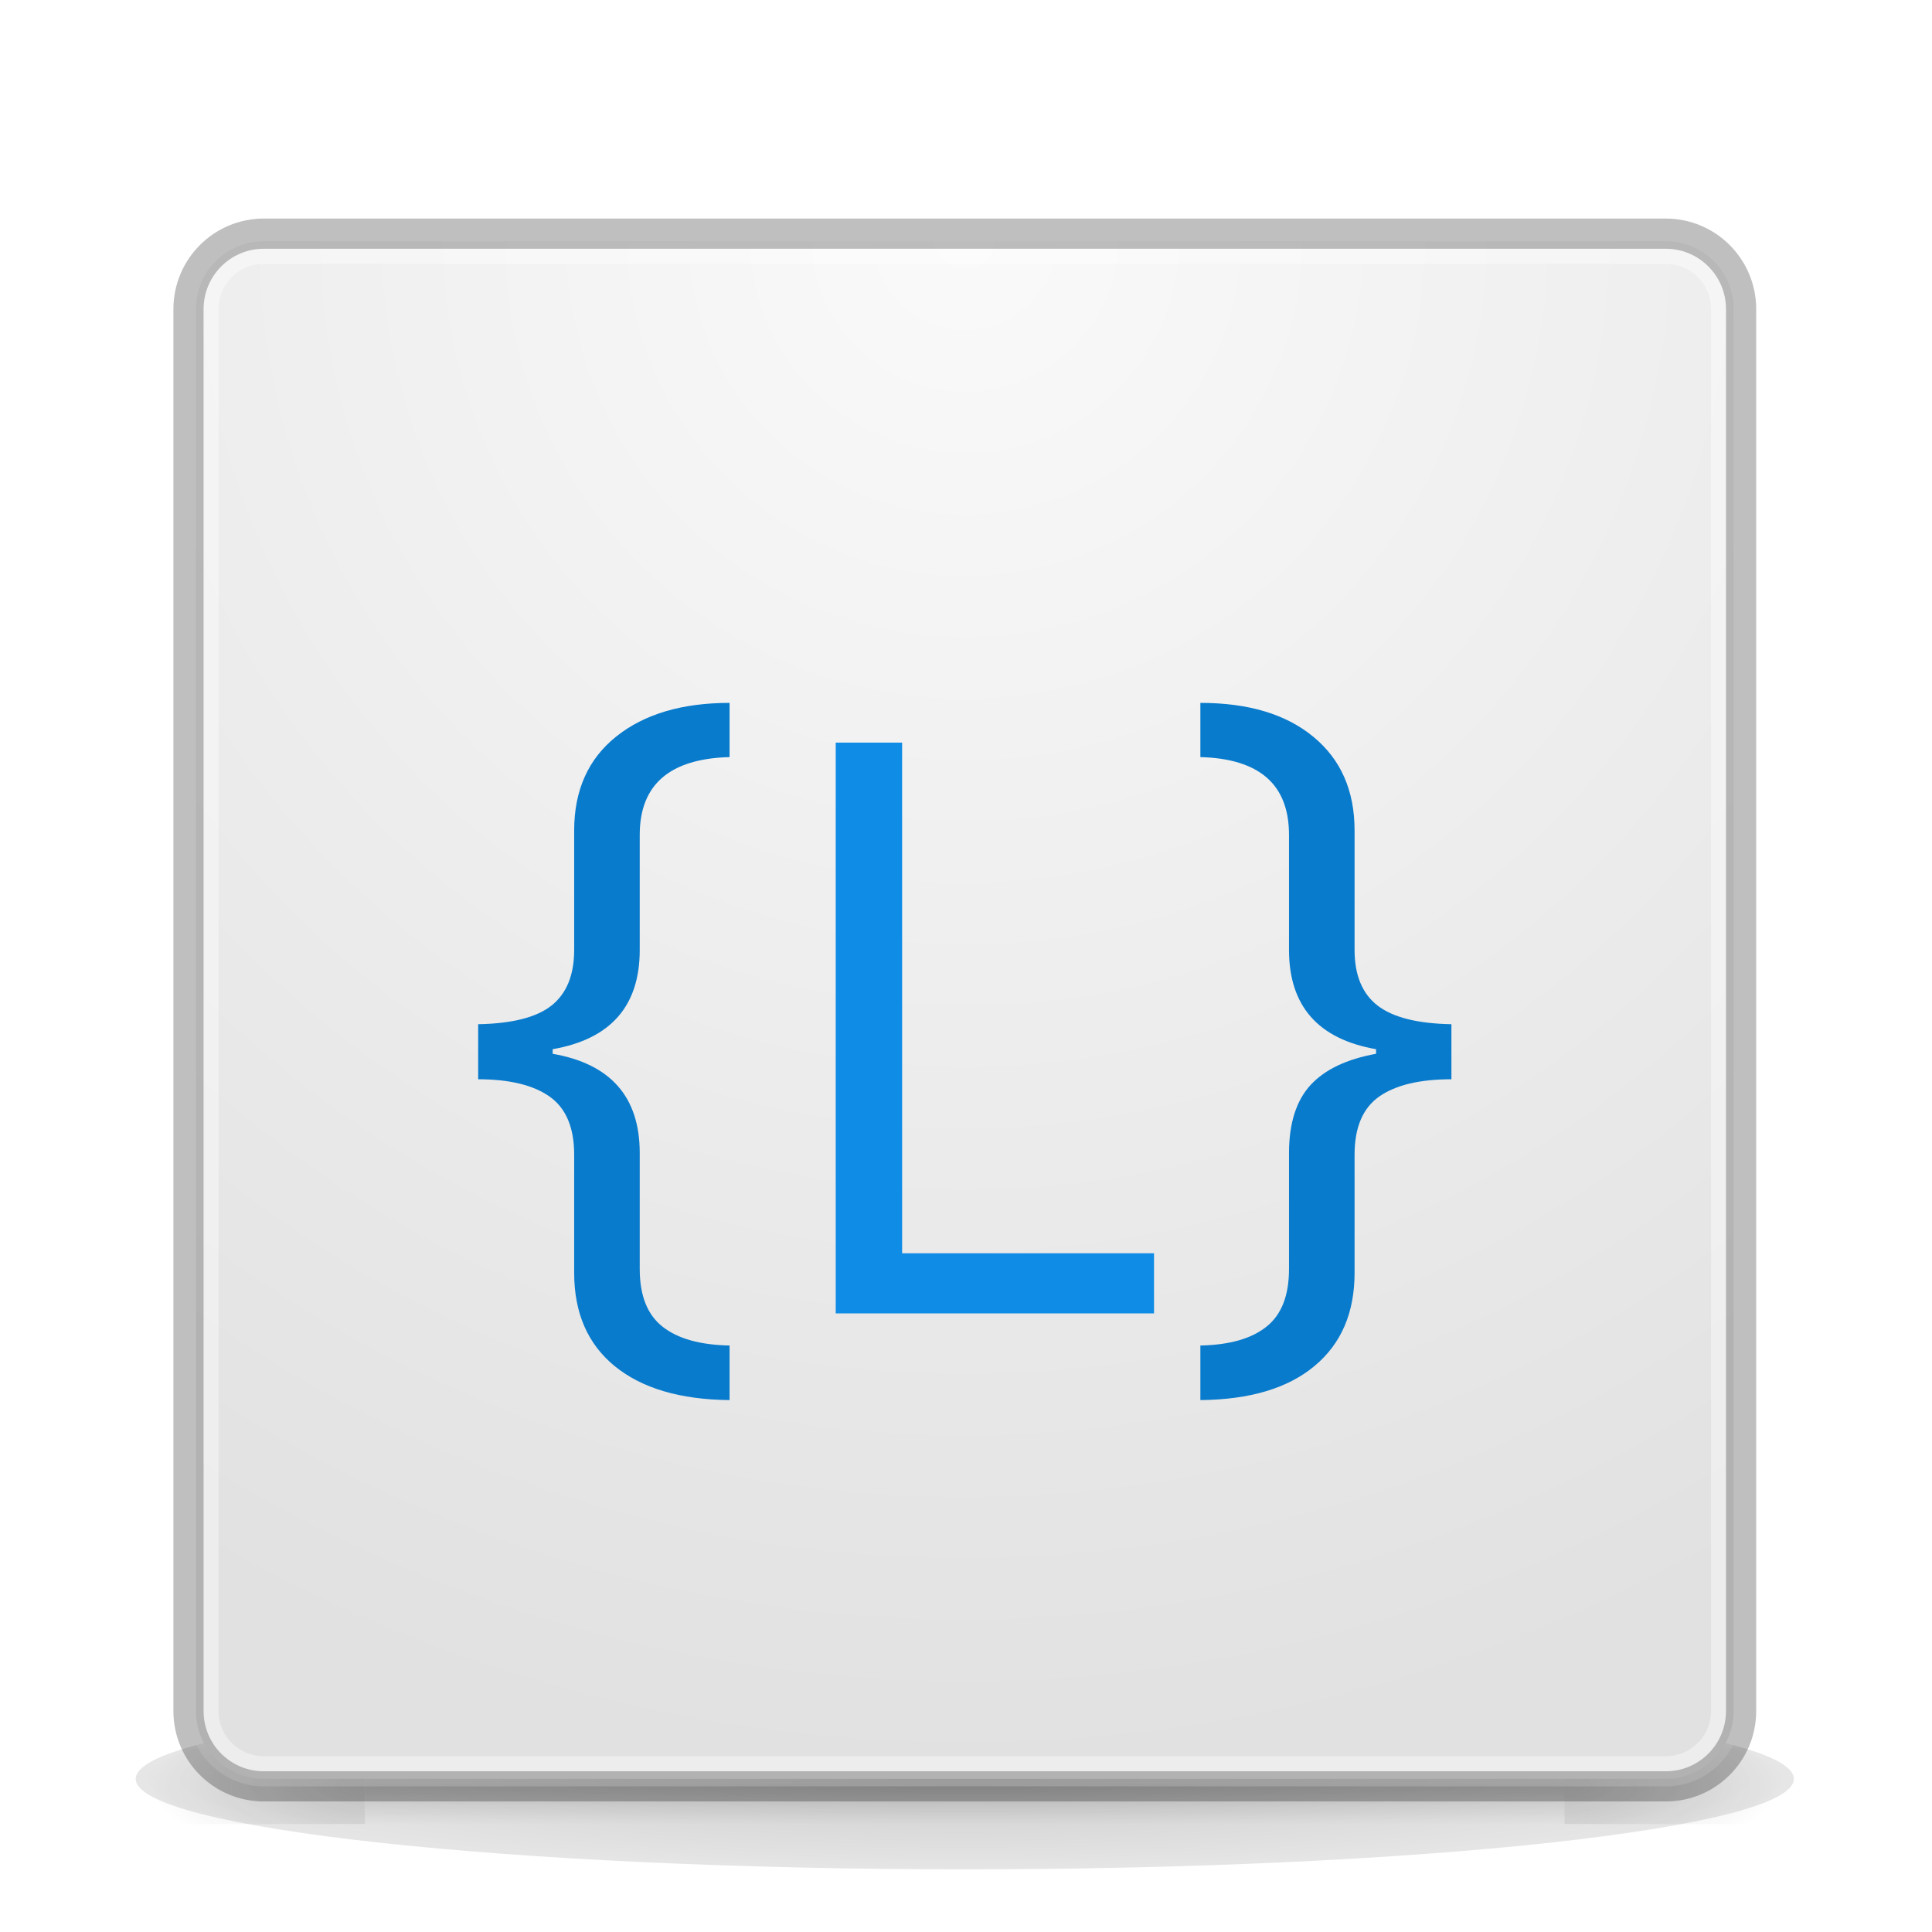
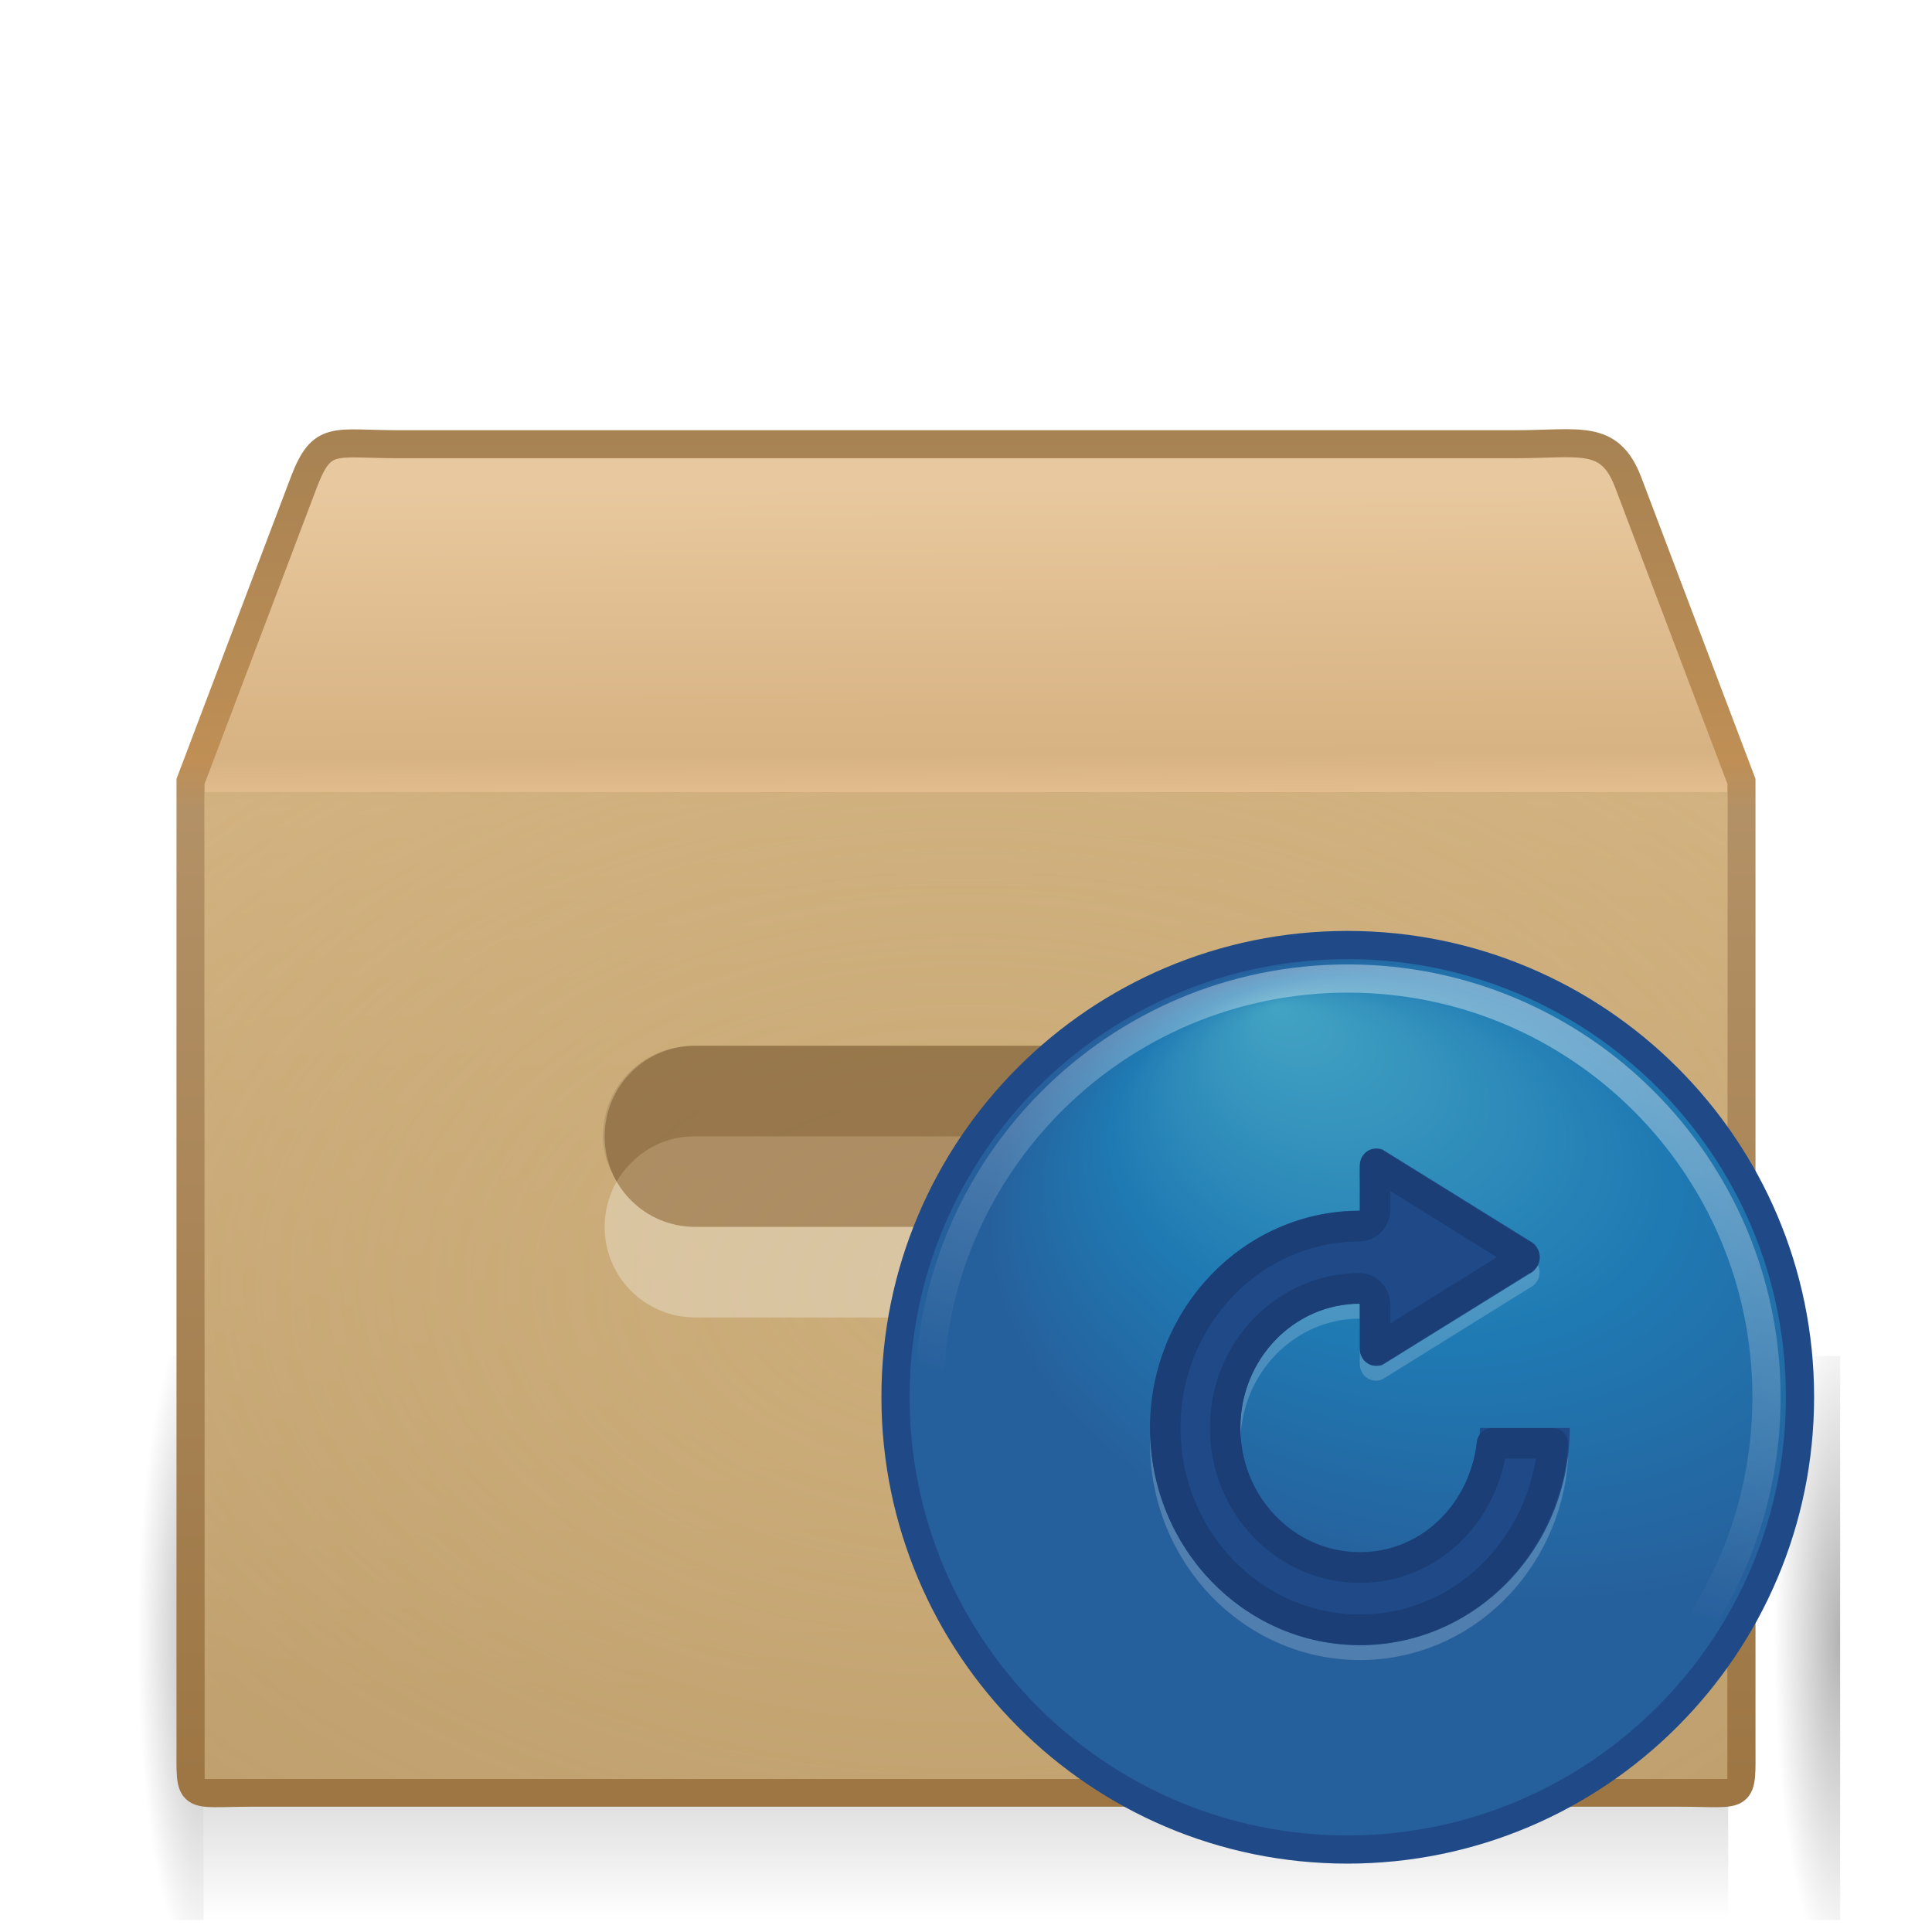
- <svg xmlns="http://www.w3.org/2000/svg" width="100%" height="100%" viewBox="0 0 16 16" version="1.1" xml:space="preserve" style="fill-rule:evenodd;clip-rule:evenodd;stroke-linecap:round;stroke-linejoin:round;">
-   <rect x="0" y="0" width="16" height="16" style="fill:none;" />
-   <g>
-     <g>
-       <path d="M14.856,14.732c0,0.411 -3.1,0.749 -6.866,0.749c-3.766,0 -6.866,-0.338 -6.866,-0.749l0,0c0,-0.411 3.099,-0.749 6.866,-0.749c3.767,0 6.866,0.338 6.866,0.749l0,0Z" style="fill:url(#_Radial1);fill-rule:nonzero;" />
-       <g opacity="0.4">
-         <rect x="12.957" y="14.482" width="1.774" height="0.624" style="fill:url(#_Radial2);" />
-         <rect x="1.248" y="14.482" width="1.774" height="0.624" style="fill:url(#_Radial3);" />
-         <rect x="3.023" y="14.482" width="9.935" height="0.624" style="fill:url(#_Linear4);" />
+ <svg xmlns="http://www.w3.org/2000/svg" style="isolation:isolate" viewBox="0 0 128 128" width="128" height="128">
+   <defs>
+     <clipPath id="_clipPath_dFczYKQ8ZQGORPXOfC5prvewBWl58MlQ">
+       <rect width="128" height="128" />
+     </clipPath>
+   </defs>
+   <g clip-path="url(#_clipPath_dFczYKQ8ZQGORPXOfC5prvewBWl58MlQ)">
+     <g id="software-properties">
+       <g id="layer1">
+         <g id="g3305" style="opacity:0.3;">
+           <radialGradient id="_rgradient_0" fx="0%" fy="50%" cx="0%" cy="50%" r="59.204%">
+             <stop offset="0%" stop-opacity="1" style="stop-color:rgb(0,0,0)" />
+             <stop offset="100%" stop-opacity="0" style="stop-color:rgb(0,0,0)" />
+           </radialGradient>
+           <rect x="6.085" y="89.841" width="7.399" height="37.365" transform="matrix(-1,0,0,-1,19.569,217.047)" fill="url(#_rgradient_0)" />
+           <linearGradient id="_lgradient_0" x1="24.149%" y1="100.002%" x2="24.149%" y2="-0.003%">
+             <stop offset="0%" stop-opacity="0" style="stop-color:rgb(0,0,0)" />
+             <stop offset="50%" stop-opacity="1" style="stop-color:rgb(0,0,0)" />
+             <stop offset="100%" stop-opacity="0" style="stop-color:rgb(0,0,0)" />
+           </linearGradient>
+           <rect x="13.484" y="89.841" width="101.012" height="37.365" transform="matrix(1,0,0,1,0,0)" fill="url(#_lgradient_0)" />
+           <radialGradient id="_rgradient_1" fx="0%" fy="50%" cx="0%" cy="50%" r="59.204%">
+             <stop offset="0%" stop-opacity="1" style="stop-color:rgb(0,0,0)" />
+             <stop offset="100%" stop-opacity="0" style="stop-color:rgb(0,0,0)" />
+           </radialGradient>
+           <rect x="114.516" y="89.841" width="7.399" height="37.365" transform="matrix(-1,0,0,-1,236.431,217.047)" fill="url(#_rgradient_1)" />
+         </g>
+         <linearGradient id="_lgradient_1" x1="54.288%" y1="0.51%" x2="54.832%" y2="95.159%">
+           <stop offset="2.174%" stop-opacity="1" style="stop-color:rgb(232,200,158)" />
+           <stop offset="23.478%" stop-opacity="1" style="stop-color:rgb(215,178,130)" />
+           <stop offset="27.391%" stop-opacity="1" style="stop-color:rgb(230,192,144)" />
+           <stop offset="97.391%" stop-opacity="1" style="stop-color:rgb(159,122,74)" />
+         </linearGradient>
+         <linearGradient id="_lgradient_2" x1="29.184%" y1="-1.38%" x2="29.184%" y2="101.498%">
+           <stop offset="0%" stop-opacity="1" style="stop-color:rgb(167,130,83)" />
+           <stop offset="23.913%" stop-opacity="1" style="stop-color:rgb(191,143,85)" />
+           <stop offset="27.391%" stop-opacity="1" style="stop-color:rgb(179,145,102)" />
+           <stop offset="98.261%" stop-opacity="1" style="stop-color:rgb(157,118,68)" />
+         </linearGradient>
+         <path d=" M 26.436 29.431 L 100.359 29.431 C 104.674 29.431 106.616 28.72 107.856 31.913 L 115.378 51.773 L 115.378 115.505 C 115.378 119.361 115.636 118.772 111.321 118.772 L 32.449 118.772 L 16.679 118.772 C 12.364 118.772 12.622 119.361 12.622 115.505 L 12.622 51.773 L 20.144 31.913 C 21.349 28.784 22.121 29.431 26.436 29.431 Z " fill="url(#_lgradient_1)" vector-effect="non-scaling-stroke" stroke-width="1.857" stroke="url(#_lgradient_2)" stroke-linejoin="miter" stroke-linecap="round" stroke-miterlimit="4" />
+         <radialGradient id="_rgradient_2" fx="50%" fy="50%" cx="50%" cy="50%" r="270%">
+           <stop offset="0%" stop-opacity="1" style="stop-color:rgb(203,173,122)" />
+           <stop offset="100%" stop-opacity="0" style="stop-color:rgb(203,174,125)" />
+         </radialGradient>
+         <rect x="13.558" y="52.477" width="100.884" height="65.388" transform="matrix(1,0,0,1,0,0)" fill="url(#_rgradient_2)" />
+         <g opacity="0.505">
+           <linearGradient id="_lgradient_3" x1="50%" y1="62.271%" x2="115.231%" y2="115.648%">
+             <stop offset="0%" stop-opacity="0" style="stop-color:rgb(255,255,255)" />
+             <stop offset="100%" stop-opacity="0" style="stop-color:rgb(255,255,255)" />
+           </linearGradient>
+           <path d=" M 28.786 31.946 L 98.085 31.946 C 102.131 31.946 104.634 33.327 106.329 37.124 L 112.165 53.06 L 112.165 110.514 C 112.165 114.14 110.113 115.966 106.068 115.966 L 21.531 115.966 C 17.485 115.966 15.835 113.958 15.835 110.332 L 15.835 53.06 L 21.483 36.782 C 22.613 33.84 24.74 31.946 28.786 31.946 Z " fill="none" vector-effect="non-scaling-stroke" stroke-width="1.386" stroke="url(#_lgradient_3)" stroke-linejoin="miter" stroke-linecap="butt" stroke-miterlimit="4" />
+         </g>
+         <g opacity="0.3">
+           <linearGradient id="_lgradient_4" x1="-1.22%" y1="0%" x2="101.22%" y2="0%">
+             <stop offset="0%" stop-opacity="0" style="stop-color:rgb(255,255,255)" />
+             <stop offset="16.682%" stop-opacity="1" style="stop-color:rgb(255,255,255)" />
+             <stop offset="83.238%" stop-opacity="1" style="stop-color:rgb(255,255,255)" />
+             <stop offset="100%" stop-opacity="0" style="stop-color:rgb(255,255,255)" />
+           </linearGradient>
+           <line x1="12.624" y1="51.542" x2="115.376" y2="51.542" vector-effect="non-scaling-stroke" stroke-width="1.868" stroke="url(#_lgradient_4)" stroke-linejoin="miter" stroke-linecap="square" stroke-miterlimit="4" />
+         </g>
      </g>
-       <path d="M14.357,2.559c0,-0.31 -0.252,-0.561 -0.562,-0.561l-11.61,0c-0.31,0 -0.562,0.251 -0.562,0.561l0,11.611c0,0.31 0.252,0.562 0.562,0.562l11.61,0c0.31,0 0.562,-0.252 0.562,-0.562l0,-11.611Z" style="fill:url(#_Radial5);" />
-       <path d="M14.295,2.56c0,-0.276 -0.224,-0.5 -0.5,-0.5l-11.61,0c-0.276,0 -0.5,0.224 -0.5,0.5l0,11.61c0,0.276 0.224,0.499 0.5,0.499l11.61,0c0.276,0 0.5,-0.223 0.5,-0.499l0,-11.61Z" style="fill:none;stroke:url(#_Linear6);stroke-width:0.25px;" />
-       <path d="M14.295,2.56c0,-0.276 -0.224,-0.5 -0.5,-0.5l-11.61,0c-0.276,0 -0.5,0.224 -0.5,0.5l0,11.61c0,0.276 0.224,0.499 0.5,0.499l11.61,0c0.276,0 0.5,-0.223 0.5,-0.499l0,-11.61Z" style="fill:none;" />
-       <path d="M14.419,2.56c0,-0.345 -0.279,-0.625 -0.624,-0.625l-11.61,0c-0.345,0 -0.624,0.28 -0.624,0.625l0,11.61c0,0.345 0.279,0.624 0.624,0.624l11.61,0c0.345,0 0.624,-0.279 0.624,-0.624l0,-11.61Z" style="fill:none;stroke:#000;stroke-opacity:0.25;stroke-width:0.25px;stroke-linecap:butt;stroke-linejoin:miter;" />
-       <path d="M14.419,2.56c0,-0.345 -0.279,-0.625 -0.624,-0.625l-11.61,0c-0.345,0 -0.624,0.28 -0.624,0.625l0,11.61c0,0.345 0.279,0.624 0.624,0.624l11.61,0c0.345,0 0.624,-0.279 0.624,-0.624l0,-11.61Z" style="fill:none;" />
+       <g opacity="0.3">
+         <path d=" M 46.06 75.285 L 82.06 75.285 C 85.384 75.285 88.06 77.961 88.06 81.285 C 88.06 84.609 85.384 87.285 82.06 87.285 L 46.06 87.285 C 42.736 87.285 40.06 84.609 40.06 81.285 C 40.06 77.961 42.736 75.285 46.06 75.285 Z " fill="rgb(255,255,255)" />
+       </g>
+       <g opacity="0.8">
+         <path d=" M 46.06 69.285 L 82.06 69.285 C 85.384 69.285 88.06 71.961 88.06 75.285 C 88.06 78.609 85.384 81.285 82.06 81.285 L 46.06 81.285 C 42.736 81.285 40.06 78.609 40.06 75.285 C 40.06 71.961 42.736 69.285 46.06 69.285 Z " fill="rgb(141,103,56)" fill-opacity="0.737" />
+       </g>
+       <g opacity="0.1">
+         <path d=" M 45.94 69.285 C 42.616 69.285 39.94 71.961 39.94 75.285 C 39.94 76.403 40.326 77.39 40.854 78.285 C 41.897 76.52 43.735 75.285 45.94 75.285 L 81.94 75.285 C 84.146 75.285 85.984 76.52 87.026 78.285 C 87.555 77.39 87.94 76.403 87.94 75.285 C 87.94 71.961 85.264 69.285 81.94 69.285 L 45.94 69.285 Z " fill="rgb(0,0,0)" />
+       </g>
+       <g id="g6811">
+         <radialGradient id="_rgradient_3" fx="31.843%" fy="9.593%" cx="50%" cy="50%" r="50%" gradientTransform="matrix(1.431582 0.06163954 0.09953116 0.956718 -0.04614021 -0.04487365)">
+           <stop offset="0%" stop-opacity="1" style="stop-color:rgb(67,163,195)" />
+           <stop offset="42.174%" stop-opacity="1" style="stop-color:rgb(31,122,179)" />
+           <stop offset="75.128%" stop-opacity="1" style="stop-color:rgb(38,96,156)" />
+         </radialGradient>
+         <path d=" M 89.269 62.61 C 72.732 62.61 59.33 76.012 59.33 92.549 C 59.33 109.085 72.732 122.535 89.269 122.535 C 105.805 122.535 119.255 109.085 119.255 92.549 C 119.255 76.012 105.805 62.61 89.269 62.61 Z " fill="url(#_rgradient_3)" vector-effect="non-scaling-stroke" stroke-width="1.868" stroke="rgb(32,74,135)" stroke-linejoin="round" stroke-linecap="round" stroke-miterlimit="4" />
+         <g opacity="0.4">
+           <linearGradient id="_lgradient_5" x1="36.957%" y1="58.695%" x2="56.843%" y2="-2.776%">
+             <stop offset="0%" stop-opacity="0" style="stop-color:rgb(255,255,255)" />
+             <stop offset="100%" stop-opacity="1" style="stop-color:rgb(255,255,255)" />
+           </linearGradient>
+           <path d=" M 117.035 92.571 C 117.035 107.894 104.613 120.315 89.293 120.315 C 73.97 120.315 61.549 107.894 61.549 92.571 C 61.549 77.25 73.97 64.83 89.293 64.83 C 104.613 64.83 117.035 77.25 117.035 92.571 L 117.035 92.571 Z " fill="none" vector-effect="non-scaling-stroke" stroke-width="1.869" stroke="url(#_lgradient_5)" stroke-linejoin="miter" stroke-linecap="butt" stroke-miterlimit="4" />
+         </g>
+       </g>
    </g>
-     <path d="M5.298,9.549l0,0.96c0,0.22 0.063,0.379 0.189,0.478c0.127,0.1 0.311,0.151 0.555,0.156l0,0.452c-0.41,-0.004 -0.726,-0.098 -0.951,-0.281c-0.224,-0.183 -0.336,-0.441 -0.336,-0.773l0,-0.979c0,-0.225 -0.068,-0.385 -0.204,-0.481c-0.135,-0.095 -0.333,-0.143 -0.591,-0.143l0,-0.456c0.28,-0.005 0.483,-0.056 0.608,-0.155c0.125,-0.1 0.187,-0.253 0.187,-0.46l0,-0.989c0,-0.334 0.117,-0.594 0.349,-0.779c0.233,-0.186 0.546,-0.278 0.938,-0.278l0,0.449c-0.496,0.013 -0.744,0.228 -0.744,0.644l0,0.953c0,0.464 -0.24,0.738 -0.721,0.822l0,0.038c0.481,0.084 0.721,0.358 0.721,0.822Z" style="fill:#097bcc;fill-rule:nonzero;" />
-     <path d="M9.557,10.877l-2.636,0l0,-4.727l0.55,0l0,4.229l2.086,0l0,0.498Z" style="fill:#0f8ce6;fill-rule:nonzero;" />
-     <path d="M11.396,8.727l0,-0.038c-0.48,-0.084 -0.721,-0.358 -0.721,-0.822l0,-0.953c0,-0.416 -0.244,-0.631 -0.734,-0.644l0,-0.449c0.397,0 0.709,0.093 0.936,0.281c0.228,0.188 0.341,0.446 0.341,0.776l0,0.989c0,0.209 0.064,0.363 0.191,0.461c0.127,0.098 0.331,0.149 0.611,0.154l0,0.456c-0.263,0 -0.462,0.048 -0.598,0.143c-0.136,0.096 -0.204,0.256 -0.204,0.481l0,0.979c0,0.33 -0.11,0.587 -0.331,0.771c-0.221,0.185 -0.536,0.279 -0.946,0.283l0,-0.452c0.24,-0.005 0.422,-0.056 0.547,-0.156c0.125,-0.099 0.187,-0.258 0.187,-0.478l0,-0.96c0,-0.246 0.06,-0.434 0.178,-0.563c0.119,-0.129 0.3,-0.215 0.543,-0.259Z" style="fill:#097bcc;fill-rule:nonzero;" />
+     <g id="view-refresh">
+       <g opacity="0.19">
+         <path d=" M 91.159 78.123 C 91.133 78.123 91.097 78.141 91.097 78.252 L 91.097 81.208 C 91.082 81.742 90.62 82.221 90.104 82.236 C 82.982 82.236 77.201 88.226 77.201 95.604 C 77.201 102.982 82.982 108.972 90.104 108.972 C 96.887 108.972 102.371 103.52 102.883 96.632 L 98.851 96.632 C 98.333 101.243 94.69 104.859 90.104 104.859 C 85.166 104.859 81.171 100.72 81.171 95.604 C 81.171 90.489 85.166 86.35 90.104 86.35 C 90.62 86.365 91.082 86.844 91.097 87.378 L 91.097 90.334 C 91.097 90.445 91.133 90.463 91.159 90.463 L 100.774 84.486 C 101.261 84.289 100.774 84.1 100.774 84.1 L 91.159 78.123 Z " fill="none" vector-effect="non-scaling-stroke" stroke-width="2.021" stroke="rgb(255,255,255)" stroke-linejoin="round" stroke-linecap="round" stroke-miterlimit="4" />
+       </g>
+       <g opacity="0.03">
+         <path d=" M 91.035 79.373 L 91.035 80.401 C 91.048 81.907 89.991 83.195 88.553 83.422 C 88.265 83.464 88.027 83.614 87.747 83.679 C 88.582 83.569 89.422 83.838 90.052 84.417 C 90.681 84.995 91.04 85.827 91.035 86.699 L 91.035 88.306 L 98.231 83.871 L 91.035 79.373 Z  M 86.94 83.936 C 84.763 84.628 82.906 85.921 81.543 87.727 C 82.901 85.952 84.802 84.613 86.94 83.936 Z  M 81.543 87.727 C 80.101 89.638 79.124 91.966 79.124 94.604 C 79.124 100.919 84.008 105.979 90.104 105.979 C 95.16 105.979 99.172 102.414 100.464 97.625 L 100.34 97.625 C 99.033 102.32 95.036 105.851 90.104 105.851 C 84.14 105.851 79.248 100.783 79.248 94.604 C 79.248 91.998 80.089 89.629 81.543 87.727 Z " fill="none" vector-effect="non-scaling-stroke" stroke-width="2.021" stroke="rgb(0,0,0)" stroke-linejoin="miter" stroke-linecap="butt" stroke-miterlimit="4" />
+       </g>
+       <path d=" M 91.159 76.095 C 90.561 76.095 90.104 76.616 90.104 77.252 L 90.104 80.208 C 82.43 80.208 76.208 86.653 76.208 94.604 C 76.208 102.555 82.43 109 90.104 109 C 97.779 109 104 102.555 104 94.604 L 98.045 94.604 C 98.045 99.147 94.489 102.83 90.104 102.83 C 85.719 102.83 82.164 99.147 82.164 94.604 C 82.164 90.061 85.719 86.378 90.104 86.378 L 90.104 89.334 C 90.104 89.97 90.561 90.491 91.159 90.491 C 91.308 90.491 91.463 90.485 91.593 90.427 L 101.332 84.386 C 101.721 84.211 102.015 83.77 102.015 83.293 C 102.015 82.816 101.721 82.375 101.332 82.2 L 91.593 76.159 C 91.463 76.101 91.308 76.095 91.159 76.095 Z " fill="rgb(32,74,135)" />
+       <path d=" M 91.159 77.123 C 91.133 77.123 91.097 77.141 91.097 77.252 L 91.097 80.208 C 91.082 80.742 90.62 81.221 90.104 81.236 C 82.982 81.236 77.201 87.226 77.201 94.604 C 77.201 101.982 82.982 107.972 90.104 107.972 C 96.887 107.972 102.371 102.52 102.883 95.632 L 98.851 95.632 C 98.333 100.243 94.69 103.859 90.104 103.859 C 85.166 103.859 81.171 99.72 81.171 94.604 C 81.171 89.489 85.166 85.35 90.104 85.35 C 90.62 85.365 91.082 85.844 91.097 86.378 L 91.097 89.334 C 91.097 89.445 91.133 89.463 91.159 89.463 L 100.774 83.486 C 101.261 83.289 100.774 83.1 100.774 83.1 L 91.159 77.123 Z " fill="none" vector-effect="non-scaling-stroke" stroke-width="2.021" stroke="rgb(26,62,117)" stroke-linejoin="round" stroke-linecap="round" stroke-miterlimit="4" />
+     </g>
  </g>
-   <defs>
-     <radialGradient id="_Radial1" cx="0" cy="0" r="1" gradientUnits="userSpaceOnUse" gradientTransform="matrix(13.7328,0,0,1.49813,7.99002,14.7318)">
-       <stop offset="0" style="stop-color:#000;stop-opacity:0.2" />
-       <stop offset="1" style="stop-color:#000;stop-opacity:0" />
-     </radialGradient>
-     <radialGradient id="_Radial2" cx="0" cy="0" r="1" gradientUnits="userSpaceOnUse" gradientTransform="matrix(1.77411,0,0,0.62421,12.955,14.7942)">
-       <stop offset="0" style="stop-color:#181818;stop-opacity:0.4" />
-       <stop offset="1" style="stop-color:#181818;stop-opacity:0" />
-     </radialGradient>
-     <radialGradient id="_Radial3" cx="0" cy="0" r="1" gradientUnits="userSpaceOnUse" gradientTransform="matrix(1.77411,0,0,0.62421,3.02502,14.7942)">
-       <stop offset="0" style="stop-color:#181818;stop-opacity:0.4" />
-       <stop offset="1" style="stop-color:#181818;stop-opacity:0" />
-     </radialGradient>
-     <linearGradient id="_Linear4" x1="0" y1="0" x2="1" y2="0" gradientUnits="userSpaceOnUse" gradientTransform="matrix(1.70835e-15,-0.626742,0.626742,1.70835e-15,8.36545,15.1088)">
-       <stop offset="0" style="stop-color:#181818;stop-opacity:0" />
-       <stop offset="0.5" style="stop-color:#181818;stop-opacity:0.4" />
-       <stop offset="1" style="stop-color:#181818;stop-opacity:0" />
-     </linearGradient>
-     <radialGradient id="_Radial5" cx="0" cy="0" r="1" gradientUnits="userSpaceOnUse" gradientTransform="matrix(12.7341,0,0,12.7341,7.99002,1.9609)">
-       <stop offset="0" style="stop-color:#fafafa;stop-opacity:1" />
-       <stop offset="1" style="stop-color:#e1e1e1;stop-opacity:1" />
-     </radialGradient>
-     <linearGradient id="_Linear6" x1="0" y1="0" x2="1" y2="0" gradientUnits="userSpaceOnUse" gradientTransform="matrix(-4.77548e-18,0.029696,-0.029696,-4.77548e-18,0.0149813,7.34552e-05)">
-       <stop offset="0" style="stop-color:#fff;stop-opacity:1" />
-       <stop offset="0.03" style="stop-color:#fff;stop-opacity:0.23" />
-       <stop offset="0.96" style="stop-color:#fff;stop-opacity:0.16" />
-       <stop offset="1" style="stop-color:#fff;stop-opacity:0.39" />
-     </linearGradient>
-   </defs>
</svg>
